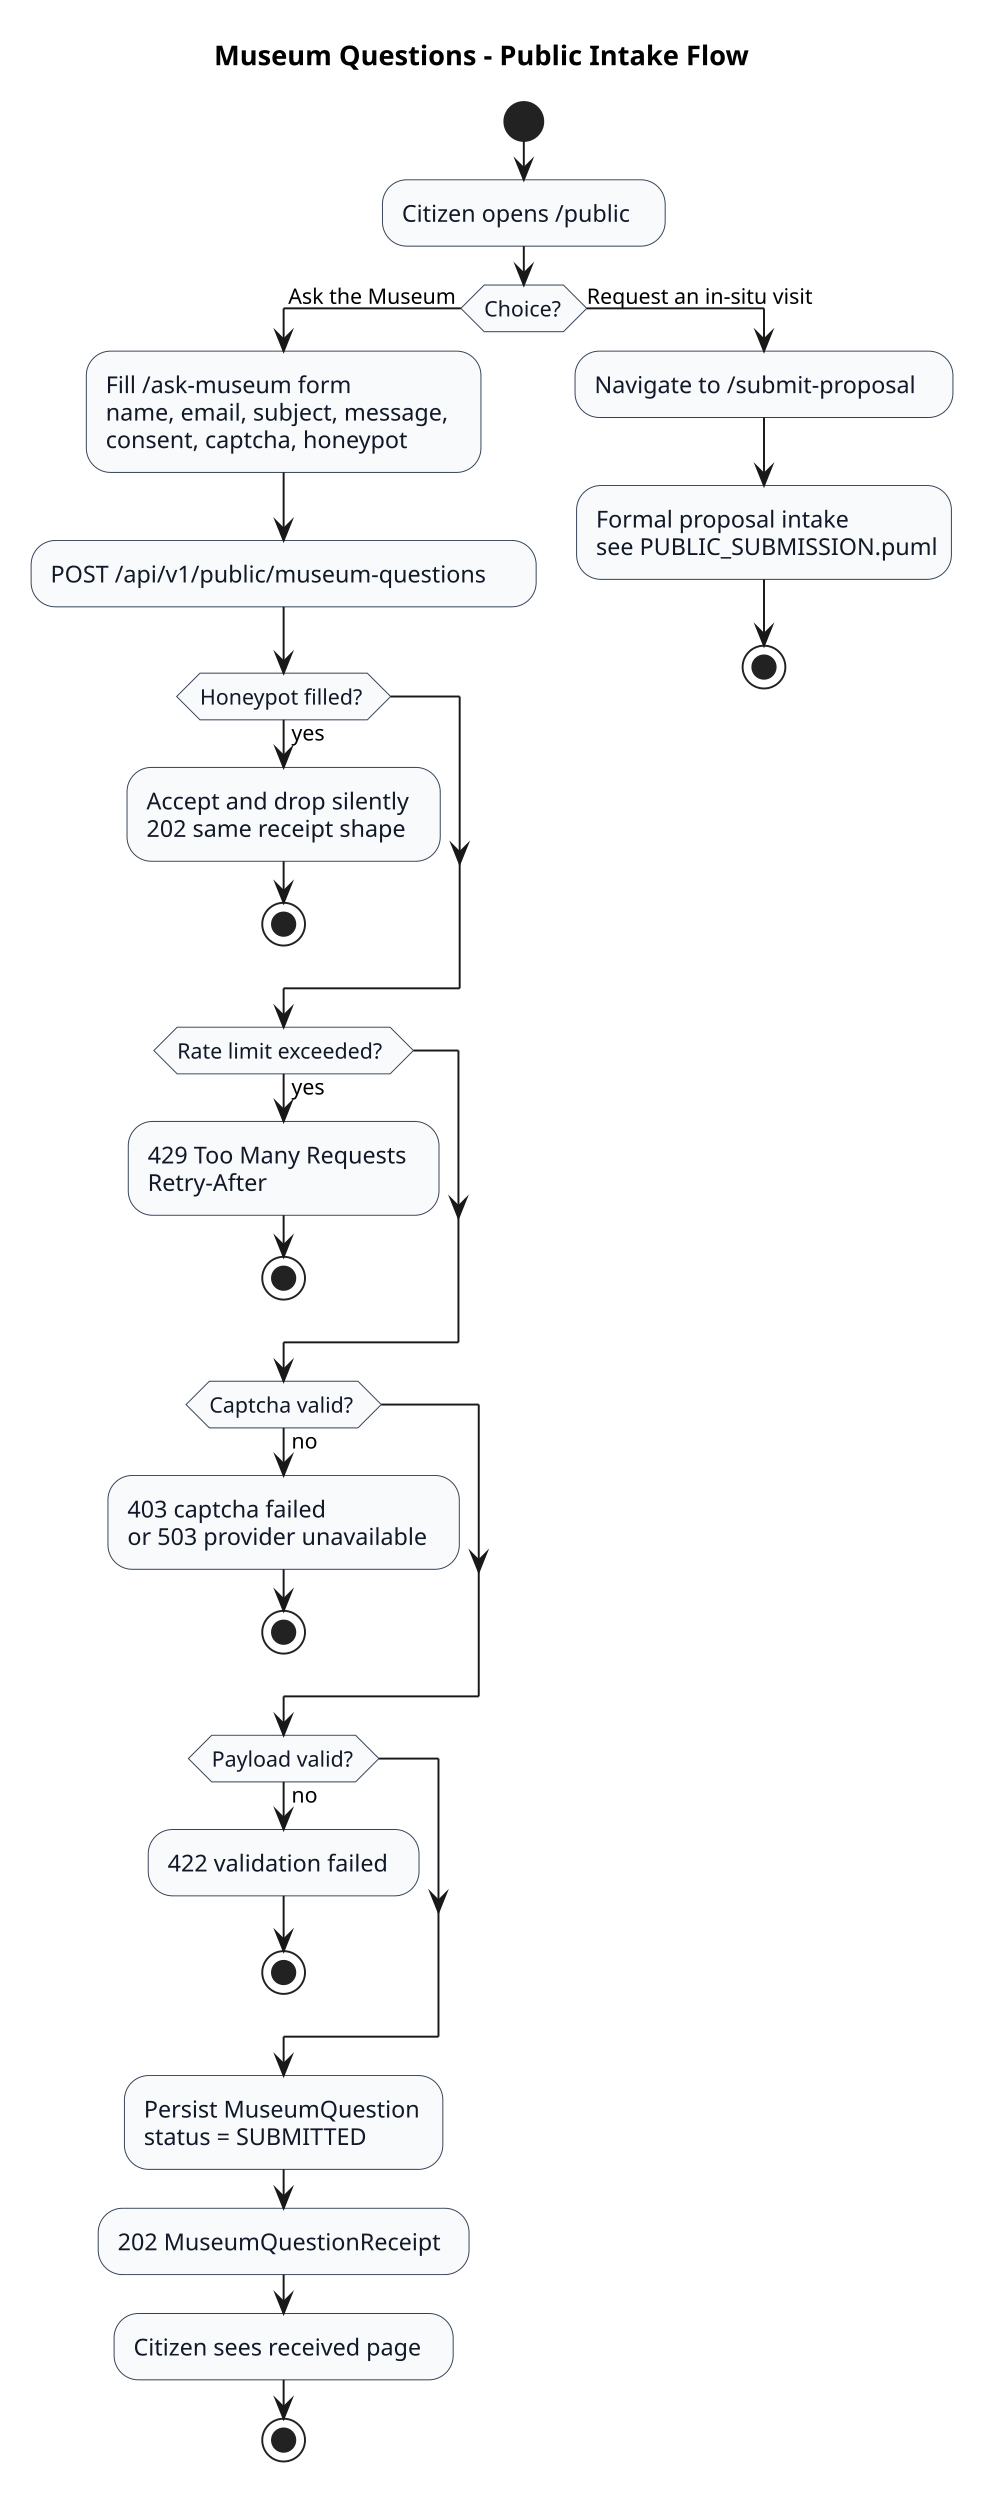
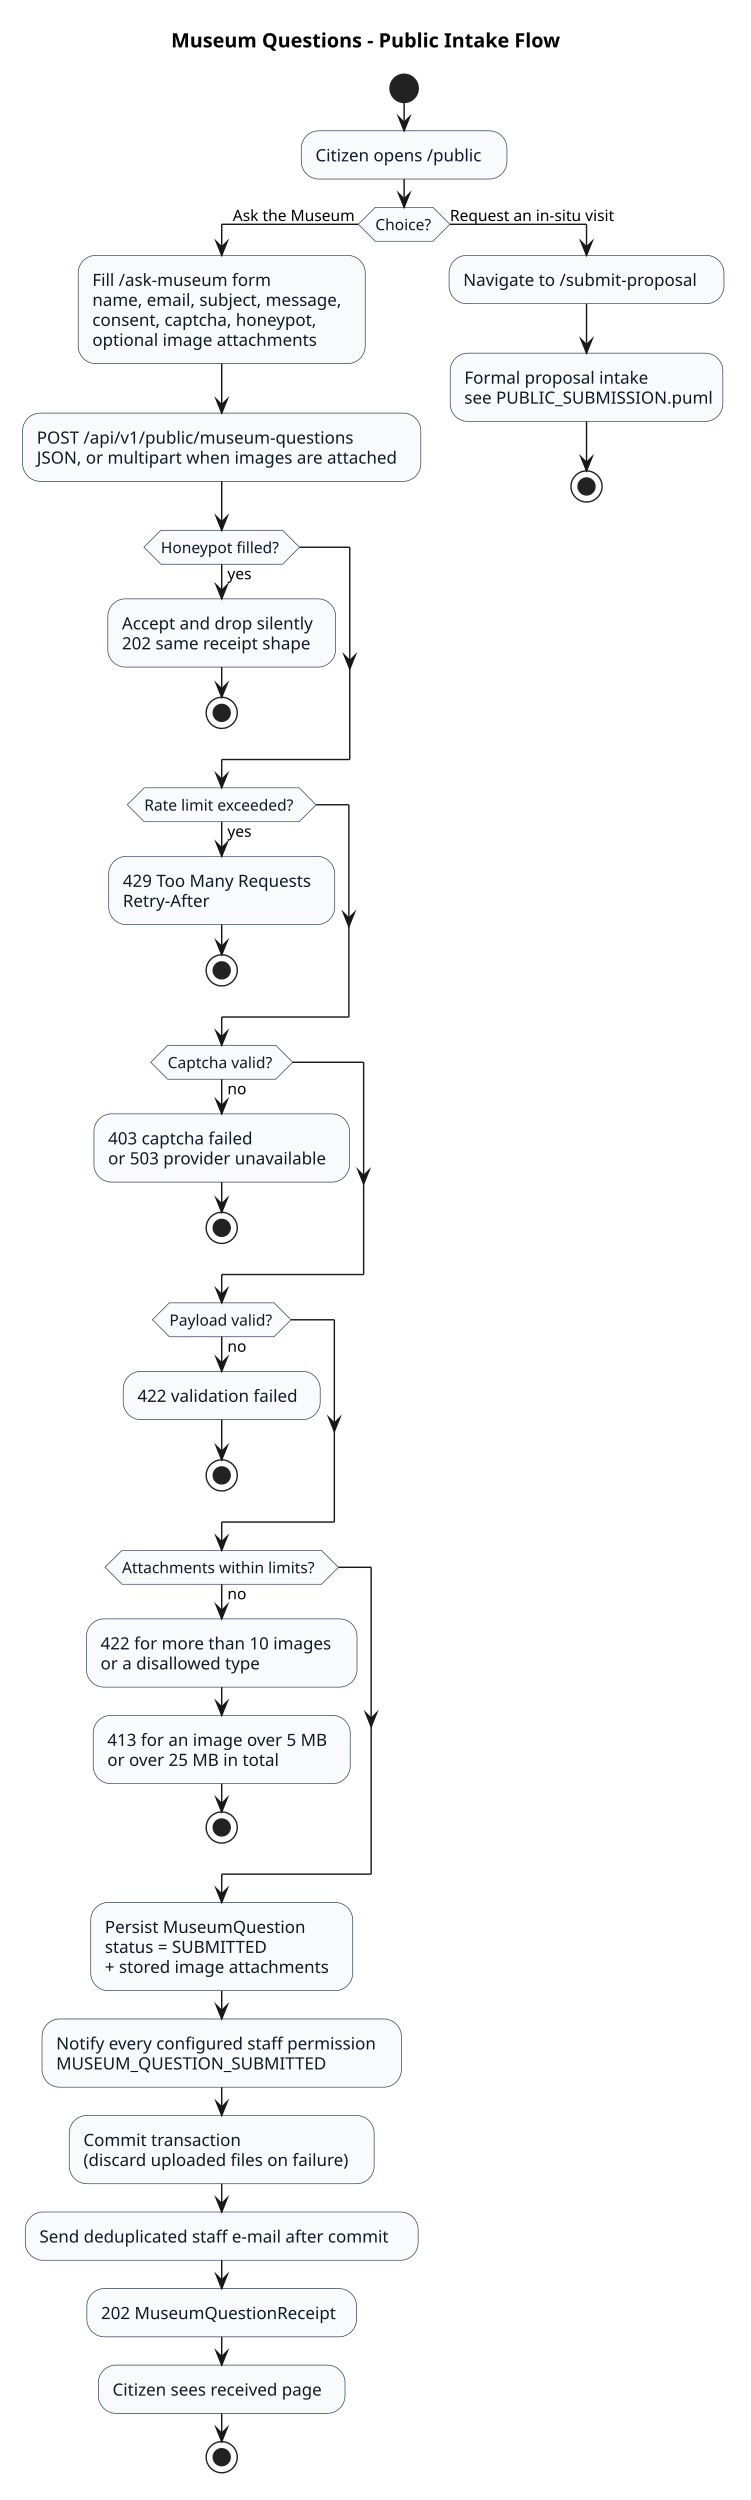
- <svg xmlns="http://www.w3.org/2000/svg" contentStyleType="text/css" data-diagram-type="ACTIVITY" height="1286px" preserveAspectRatio="none" style="width:510px;height:1286px;background:#FFFFFF;" version="1.1" viewBox="0 0 510 1286" width="510px" zoomAndPan="magnify">
+ <svg xmlns="http://www.w3.org/2000/svg" contentStyleType="text/css" data-diagram-type="ACTIVITY" height="1768px" preserveAspectRatio="none" style="width:531px;height:1768px;background:#FFFFFF;" version="1.1" viewBox="0 0 531 1768" width="531px" zoomAndPan="magnify">
  <defs />
  <g>
    <g class="title" data-source-line="1">
-       <text fill="#000000" font-family="sans-serif" font-size="14" font-weight="700" lengthAdjust="spacing" textLength="287.957" x="110.118" y="33.535">Museum Questions - Public Intake Flow</text>
+       <text fill="#000000" font-family="sans-serif" font-size="14" font-weight="700" lengthAdjust="spacing" textLength="287.957" x="121.014" y="33.535">Museum Questions - Public Intake Flow</text>
    </g>
-     <ellipse cx="269.449" cy="62.488" fill="#222222" rx="10" ry="10" style="stroke:#222222;stroke-width:1;" />
-     <rect fill="#F8FAFC" height="34.133" rx="12.5" ry="12.5" style="stroke:#334155;stroke-width:0.5;" width="145.438" x="196.73" y="92.488" />
-     <text fill="#111827" font-family="sans-serif" font-size="12" lengthAdjust="spacing" textLength="125.438" x="206.73" y="114.09">Citizen opens /public</text>
-     <polygon fill="#F8FAFC" points="249.06,146.621,289.837,146.621,301.837,158.621,289.837,170.621,249.06,170.621,237.06,158.621,249.06,146.621" style="stroke:#334155;stroke-width:0.5;stroke-linejoin:miter;stroke-miterlimit:10;" />
-     <text fill="#111827" font-family="sans-serif" font-size="11" lengthAdjust="spacing" textLength="40.777" x="249.06" y="162.778">Choice?</text>
-     <text fill="#000000" font-family="sans-serif" font-size="11" lengthAdjust="spacing" textLength="88.79" x="148.27" y="156.301">Ask the Museum</text>
-     <text fill="#000000" font-family="sans-serif" font-size="11" lengthAdjust="spacing" textLength="123.9" x="301.837" y="156.301">Request an in-situ visit</text>
-     <rect fill="#F8FAFC" height="62.398" rx="12.5" ry="12.5" style="stroke:#334155;stroke-width:0.5;" width="203" x="44.4" y="180.621" />
-     <text fill="#111827" font-family="sans-serif" font-size="12" lengthAdjust="spacing" textLength="135.428" x="54.4" y="202.223">Fill /ask-museum form</text>
-     <text fill="#111827" font-family="sans-serif" font-size="12" lengthAdjust="spacing" textLength="183" x="54.4" y="216.356">name, email, subject, message,</text>
-     <text fill="#111827" font-family="sans-serif" font-size="12" lengthAdjust="spacing" textLength="160.559" x="54.4" y="230.488">consent, captcha, honeypot</text>
-     <rect fill="#F8FAFC" height="34.133" rx="12.5" ry="12.5" style="stroke:#334155;stroke-width:0.5;" width="259.801" x="16" y="278.019" />
-     <text fill="#111827" font-family="sans-serif" font-size="12" lengthAdjust="spacing" textLength="239.801" x="26" y="299.621">POST /api/v1/public/museum-questions</text>
-     <rect fill="#F8FAFC" height="48.266" rx="12.5" ry="12.5" style="stroke:#334155;stroke-width:0.5;" width="161.117" x="65.342" y="394.763" />
-     <text fill="#111827" font-family="sans-serif" font-size="12" lengthAdjust="spacing" textLength="141.117" x="75.342" y="416.364">Accept and drop silently</text>
-     <text fill="#111827" font-family="sans-serif" font-size="12" lengthAdjust="spacing" textLength="139.154" x="75.342" y="430.497">202 same receipt shape</text>
-     <ellipse cx="145.9" cy="475.396" fill="none" rx="11" ry="11" style="stroke:#222222;stroke-width:1;" />
-     <ellipse cx="145.9" cy="475.396" fill="#222222" rx="6" ry="6" style="stroke:#222222;stroke-width:1;" />
-     <polygon fill="#F8FAFC" points="102.854,346.285,188.947,346.285,200.947,358.285,188.947,370.285,102.854,370.285,90.854,358.285,102.854,346.285" style="stroke:#334155;stroke-width:0.5;stroke-linejoin:miter;stroke-miterlimit:10;" />
-     <text fill="#000000" font-family="sans-serif" font-size="11" lengthAdjust="spacing" textLength="17.483" x="149.9" y="380.92">yes</text>
-     <text fill="#111827" font-family="sans-serif" font-size="11" lengthAdjust="spacing" textLength="86.093" x="102.854" y="362.442">Honeypot filled?</text>
-     <rect fill="#F8FAFC" height="48.266" rx="12.5" ry="12.5" style="stroke:#334155;stroke-width:0.5;" width="159.846" x="65.978" y="576.873" />
-     <text fill="#111827" font-family="sans-serif" font-size="12" lengthAdjust="spacing" textLength="139.846" x="75.978" y="598.475">429 Too Many Requests</text>
-     <text fill="#111827" font-family="sans-serif" font-size="12" lengthAdjust="spacing" textLength="65.66" x="75.978" y="612.607">Retry-After</text>
-     <ellipse cx="145.9" cy="657.506" fill="none" rx="11" ry="11" style="stroke:#222222;stroke-width:1;" />
-     <ellipse cx="145.9" cy="657.506" fill="#222222" rx="6" ry="6" style="stroke:#222222;stroke-width:1;" />
-     <polygon fill="#F8FAFC" points="91.131,528.395,200.669,528.395,212.669,540.395,200.669,552.395,91.131,552.395,79.131,540.395,91.131,528.395" style="stroke:#334155;stroke-width:0.5;stroke-linejoin:miter;stroke-miterlimit:10;" />
-     <text fill="#000000" font-family="sans-serif" font-size="11" lengthAdjust="spacing" textLength="17.483" x="149.9" y="563.03">yes</text>
-     <text fill="#111827" font-family="sans-serif" font-size="11" lengthAdjust="spacing" textLength="109.538" x="91.131" y="544.553">Rate limit exceeded?</text>
-     <rect fill="#F8FAFC" height="48.266" rx="12.5" ry="12.5" style="stroke:#334155;stroke-width:0.5;" width="180.728" x="55.536" y="758.983" />
-     <text fill="#111827" font-family="sans-serif" font-size="12" lengthAdjust="spacing" textLength="107.607" x="65.536" y="780.585">403 captcha failed</text>
-     <text fill="#111827" font-family="sans-serif" font-size="12" lengthAdjust="spacing" textLength="160.728" x="65.536" y="794.718">or 503 provider unavailable</text>
-     <ellipse cx="145.9" cy="839.616" fill="none" rx="11" ry="11" style="stroke:#222222;stroke-width:1;" />
-     <ellipse cx="145.9" cy="839.616" fill="#222222" rx="6" ry="6" style="stroke:#222222;stroke-width:1;" />
-     <polygon fill="#F8FAFC" points="107.685,710.506,184.116,710.506,196.116,722.506,184.116,734.506,107.685,734.506,95.685,722.506,107.685,710.506" style="stroke:#334155;stroke-width:0.5;stroke-linejoin:miter;stroke-miterlimit:10;" />
-     <text fill="#000000" font-family="sans-serif" font-size="11" lengthAdjust="spacing" textLength="13.584" x="149.9" y="745.141">no</text>
-     <text fill="#111827" font-family="sans-serif" font-size="11" lengthAdjust="spacing" textLength="76.431" x="107.685" y="726.663">Captcha valid?</text>
-     <rect fill="#F8FAFC" height="34.133" rx="12.5" ry="12.5" style="stroke:#334155;stroke-width:0.5;" width="139.303" x="76.249" y="941.094" />
-     <text fill="#111827" font-family="sans-serif" font-size="12" lengthAdjust="spacing" textLength="119.303" x="86.249" y="962.695">422 validation failed</text>
-     <ellipse cx="145.9" cy="1014.66" fill="none" rx="11" ry="11" style="stroke:#222222;stroke-width:1;" />
-     <ellipse cx="145.9" cy="1014.66" fill="#222222" rx="6" ry="6" style="stroke:#222222;stroke-width:1;" />
-     <polygon fill="#F8FAFC" points="108.896,892.616,182.905,892.616,194.905,904.616,182.905,916.616,108.896,916.616,96.896,904.616,108.896,892.616" style="stroke:#334155;stroke-width:0.5;stroke-linejoin:miter;stroke-miterlimit:10;" />
-     <text fill="#000000" font-family="sans-serif" font-size="11" lengthAdjust="spacing" textLength="13.584" x="149.9" y="927.251">no</text>
-     <text fill="#111827" font-family="sans-serif" font-size="11" lengthAdjust="spacing" textLength="74.008" x="108.896" y="908.773">Payload valid?</text>
-     <rect fill="#F8FAFC" height="48.266" rx="12.5" ry="12.5" style="stroke:#334155;stroke-width:0.5;" width="163.801" x="64" y="1067.66" />
-     <text fill="#111827" font-family="sans-serif" font-size="12" lengthAdjust="spacing" textLength="143.801" x="74" y="1089.262">Persist MuseumQuestion</text>
-     <text fill="#111827" font-family="sans-serif" font-size="12" lengthAdjust="spacing" textLength="118.559" x="74" y="1103.395">status = SUBMITTED</text>
-     <rect fill="#F8FAFC" height="34.133" rx="12.5" ry="12.5" style="stroke:#334155;stroke-width:0.5;" width="190.76" x="50.52" y="1135.926" />
-     <text fill="#111827" font-family="sans-serif" font-size="12" lengthAdjust="spacing" textLength="170.76" x="60.52" y="1157.527">202 MuseumQuestionReceipt</text>
-     <rect fill="#F8FAFC" height="34.133" rx="12.5" ry="12.5" style="stroke:#334155;stroke-width:0.5;" width="174.43" x="58.685" y="1190.059" />
-     <text fill="#111827" font-family="sans-serif" font-size="12" lengthAdjust="spacing" textLength="154.43" x="68.686" y="1211.66">Citizen sees received page</text>
-     <ellipse cx="145.9" cy="1255.191" fill="none" rx="11" ry="11" style="stroke:#222222;stroke-width:1;" />
-     <ellipse cx="145.9" cy="1255.191" fill="#222222" rx="6" ry="6" style="stroke:#222222;stroke-width:1;" />
-     <rect fill="#F8FAFC" height="34.133" rx="12.5" ry="12.5" style="stroke:#334155;stroke-width:0.5;" width="194.393" x="295.801" y="180.621" />
-     <text fill="#111827" font-family="sans-serif" font-size="12" lengthAdjust="spacing" textLength="174.393" x="305.801" y="202.223">Navigate to /submit-proposal</text>
-     <rect fill="#F8FAFC" height="48.266" rx="12.5" ry="12.5" style="stroke:#334155;stroke-width:0.5;" width="192.805" x="296.595" y="249.754" />
-     <text fill="#111827" font-family="sans-serif" font-size="12" lengthAdjust="spacing" textLength="134.309" x="306.595" y="271.356">Formal proposal intake</text>
-     <text fill="#111827" font-family="sans-serif" font-size="12" lengthAdjust="spacing" textLength="172.805" x="306.595" y="285.488">see PUBLIC_SUBMISSION.puml</text>
-     <ellipse cx="392.997" cy="343.152" fill="none" rx="11" ry="11" style="stroke:#222222;stroke-width:1;" />
-     <ellipse cx="392.997" cy="343.152" fill="#222222" rx="6" ry="6" style="stroke:#222222;stroke-width:1;" />
-     <line style="stroke:#181818;stroke-width:1;" x1="269.449" x2="269.449" y1="72.488" y2="92.488" />
-     <polygon fill="#181818" points="265.449,82.488,269.449,92.488,273.449,82.488,269.449,86.488" style="stroke:#181818;stroke-width:1;stroke-linejoin:miter;stroke-miterlimit:10;" />
-     <line style="stroke:#181818;stroke-width:1;" x1="145.9" x2="145.9" y1="243.019" y2="278.019" />
-     <polygon fill="#181818" points="141.9,268.019,145.9,278.019,149.9,268.019,145.9,272.019" style="stroke:#181818;stroke-width:1;stroke-linejoin:miter;stroke-miterlimit:10;" />
-     <line style="stroke:#181818;stroke-width:1;" x1="145.9" x2="145.9" y1="443.028" y2="464.396" />
-     <polygon fill="#181818" points="141.9,454.396,145.9,464.396,149.9,454.396,145.9,458.396" style="stroke:#181818;stroke-width:1;stroke-linejoin:miter;stroke-miterlimit:10;" />
-     <line style="stroke:#181818;stroke-width:1;" x1="145.9" x2="145.9" y1="370.285" y2="394.763" />
-     <polygon fill="#181818" points="141.9,384.763,145.9,394.763,149.9,384.763,145.9,388.763" style="stroke:#181818;stroke-width:1;stroke-linejoin:miter;stroke-miterlimit:10;" />
-     <line style="stroke:#181818;stroke-width:1;" x1="200.947" x2="236.459" y1="358.285" y2="358.285" />
-     <polygon fill="#181818" points="232.459,434.396,236.459,444.396,240.459,434.396,236.459,438.396" style="stroke:#181818;stroke-width:1;stroke-linejoin:miter;stroke-miterlimit:10;" />
-     <line style="stroke:#181818;stroke-width:1;" x1="236.459" x2="236.459" y1="358.285" y2="508.396" />
-     <line style="stroke:#181818;stroke-width:1;" x1="236.459" x2="145.9" y1="508.396" y2="508.396" />
-     <line style="stroke:#181818;stroke-width:1;" x1="145.9" x2="145.9" y1="508.396" y2="528.395" />
-     <polygon fill="#181818" points="141.9,518.395,145.9,528.395,149.9,518.395,145.9,522.395" style="stroke:#181818;stroke-width:1;stroke-linejoin:miter;stroke-miterlimit:10;" />
-     <line style="stroke:#181818;stroke-width:1;" x1="145.9" x2="145.9" y1="312.152" y2="346.285" />
-     <polygon fill="#181818" points="141.9,336.285,145.9,346.285,149.9,336.285,145.9,340.285" style="stroke:#181818;stroke-width:1;stroke-linejoin:miter;stroke-miterlimit:10;" />
-     <line style="stroke:#181818;stroke-width:1;" x1="145.9" x2="145.9" y1="625.139" y2="646.506" />
-     <polygon fill="#181818" points="141.9,636.506,145.9,646.506,149.9,636.506,145.9,640.506" style="stroke:#181818;stroke-width:1;stroke-linejoin:miter;stroke-miterlimit:10;" />
-     <line style="stroke:#181818;stroke-width:1;" x1="145.9" x2="145.9" y1="552.395" y2="576.873" />
-     <polygon fill="#181818" points="141.9,566.873,145.9,576.873,149.9,566.873,145.9,570.873" style="stroke:#181818;stroke-width:1;stroke-linejoin:miter;stroke-miterlimit:10;" />
-     <line style="stroke:#181818;stroke-width:1;" x1="212.669" x2="235.823" y1="540.395" y2="540.395" />
-     <polygon fill="#181818" points="231.823,616.506,235.823,626.506,239.823,616.506,235.823,620.506" style="stroke:#181818;stroke-width:1;stroke-linejoin:miter;stroke-miterlimit:10;" />
-     <line style="stroke:#181818;stroke-width:1;" x1="235.823" x2="235.823" y1="540.395" y2="690.506" />
-     <line style="stroke:#181818;stroke-width:1;" x1="235.823" x2="145.9" y1="690.506" y2="690.506" />
-     <line style="stroke:#181818;stroke-width:1;" x1="145.9" x2="145.9" y1="690.506" y2="710.506" />
-     <polygon fill="#181818" points="141.9,700.506,145.9,710.506,149.9,700.506,145.9,704.506" style="stroke:#181818;stroke-width:1;stroke-linejoin:miter;stroke-miterlimit:10;" />
-     <line style="stroke:#181818;stroke-width:1;" x1="145.9" x2="145.9" y1="807.249" y2="828.616" />
-     <polygon fill="#181818" points="141.9,818.616,145.9,828.616,149.9,818.616,145.9,822.616" style="stroke:#181818;stroke-width:1;stroke-linejoin:miter;stroke-miterlimit:10;" />
-     <line style="stroke:#181818;stroke-width:1;" x1="145.9" x2="145.9" y1="734.506" y2="758.983" />
-     <polygon fill="#181818" points="141.9,748.983,145.9,758.983,149.9,748.983,145.9,752.983" style="stroke:#181818;stroke-width:1;stroke-linejoin:miter;stroke-miterlimit:10;" />
-     <line style="stroke:#181818;stroke-width:1;" x1="196.116" x2="246.265" y1="722.506" y2="722.506" />
-     <polygon fill="#181818" points="242.265,798.616,246.265,808.616,250.265,798.616,246.265,802.616" style="stroke:#181818;stroke-width:1;stroke-linejoin:miter;stroke-miterlimit:10;" />
-     <line style="stroke:#181818;stroke-width:1;" x1="246.265" x2="246.265" y1="722.506" y2="872.616" />
-     <line style="stroke:#181818;stroke-width:1;" x1="246.265" x2="145.9" y1="872.616" y2="872.616" />
-     <line style="stroke:#181818;stroke-width:1;" x1="145.9" x2="145.9" y1="872.616" y2="892.616" />
-     <polygon fill="#181818" points="141.9,882.616,145.9,892.616,149.9,882.616,145.9,886.616" style="stroke:#181818;stroke-width:1;stroke-linejoin:miter;stroke-miterlimit:10;" />
-     <line style="stroke:#181818;stroke-width:1;" x1="145.9" x2="145.9" y1="975.227" y2="1003.66" />
-     <polygon fill="#181818" points="141.9,993.66,145.9,1003.66,149.9,993.66,145.9,997.66" style="stroke:#181818;stroke-width:1;stroke-linejoin:miter;stroke-miterlimit:10;" />
-     <line style="stroke:#181818;stroke-width:1;" x1="145.9" x2="145.9" y1="916.616" y2="941.094" />
-     <polygon fill="#181818" points="141.9,931.094,145.9,941.094,149.9,931.094,145.9,935.094" style="stroke:#181818;stroke-width:1;stroke-linejoin:miter;stroke-miterlimit:10;" />
-     <line style="stroke:#181818;stroke-width:1;" x1="194.905" x2="225.552" y1="904.616" y2="904.616" />
-     <polygon fill="#181818" points="221.552,973.66,225.552,983.66,229.552,973.66,225.552,977.66" style="stroke:#181818;stroke-width:1;stroke-linejoin:miter;stroke-miterlimit:10;" />
-     <line style="stroke:#181818;stroke-width:1;" x1="225.552" x2="225.552" y1="904.616" y2="1047.66" />
-     <line style="stroke:#181818;stroke-width:1;" x1="225.552" x2="145.9" y1="1047.66" y2="1047.66" />
-     <line style="stroke:#181818;stroke-width:1;" x1="145.9" x2="145.9" y1="1047.66" y2="1067.66" />
-     <polygon fill="#181818" points="141.9,1057.66,145.9,1067.66,149.9,1057.66,145.9,1061.66" style="stroke:#181818;stroke-width:1;stroke-linejoin:miter;stroke-miterlimit:10;" />
-     <line style="stroke:#181818;stroke-width:1;" x1="145.9" x2="145.9" y1="1115.926" y2="1135.926" />
-     <polygon fill="#181818" points="141.9,1125.926,145.9,1135.926,149.9,1125.926,145.9,1129.926" style="stroke:#181818;stroke-width:1;stroke-linejoin:miter;stroke-miterlimit:10;" />
-     <line style="stroke:#181818;stroke-width:1;" x1="145.9" x2="145.9" y1="1170.059" y2="1190.059" />
-     <polygon fill="#181818" points="141.9,1180.059,145.9,1190.059,149.9,1180.059,145.9,1184.059" style="stroke:#181818;stroke-width:1;stroke-linejoin:miter;stroke-miterlimit:10;" />
-     <line style="stroke:#181818;stroke-width:1;" x1="145.9" x2="145.9" y1="1224.191" y2="1244.191" />
-     <polygon fill="#181818" points="141.9,1234.191,145.9,1244.191,149.9,1234.191,145.9,1238.191" style="stroke:#181818;stroke-width:1;stroke-linejoin:miter;stroke-miterlimit:10;" />
-     <line style="stroke:#181818;stroke-width:1;" x1="392.997" x2="392.997" y1="214.754" y2="249.754" />
-     <polygon fill="#181818" points="388.997,239.754,392.997,249.754,396.997,239.754,392.997,243.754" style="stroke:#181818;stroke-width:1;stroke-linejoin:miter;stroke-miterlimit:10;" />
-     <line style="stroke:#181818;stroke-width:1;" x1="392.997" x2="392.997" y1="298.019" y2="332.152" />
-     <polygon fill="#181818" points="388.997,322.152,392.997,332.152,396.997,322.152,392.997,326.152" style="stroke:#181818;stroke-width:1;stroke-linejoin:miter;stroke-miterlimit:10;" />
-     <line style="stroke:#181818;stroke-width:1;" x1="237.06" x2="145.9" y1="158.621" y2="158.621" />
-     <line style="stroke:#181818;stroke-width:1;" x1="145.9" x2="145.9" y1="158.621" y2="180.621" />
-     <polygon fill="#181818" points="141.9,170.621,145.9,180.621,149.9,170.621,145.9,174.621" style="stroke:#181818;stroke-width:1;stroke-linejoin:miter;stroke-miterlimit:10;" />
-     <line style="stroke:#181818;stroke-width:1;" x1="301.837" x2="392.997" y1="158.621" y2="158.621" />
-     <line style="stroke:#181818;stroke-width:1;" x1="392.997" x2="392.997" y1="158.621" y2="180.621" />
-     <polygon fill="#181818" points="388.997,170.621,392.997,180.621,396.997,170.621,392.997,174.621" style="stroke:#181818;stroke-width:1;stroke-linejoin:miter;stroke-miterlimit:10;" />
-     <line style="stroke:#181818;stroke-width:1;" x1="269.449" x2="269.449" y1="126.621" y2="146.621" />
-     <polygon fill="#181818" points="265.449,136.621,269.449,146.621,273.449,136.621,269.449,140.621" style="stroke:#181818;stroke-width:1;stroke-linejoin:miter;stroke-miterlimit:10;" />
+     <ellipse cx="285.792" cy="62.488" fill="#222222" rx="10" ry="10" style="stroke:#222222;stroke-width:1;" />
+     <rect fill="#F8FAFC" height="34.133" rx="12.5" ry="12.5" style="stroke:#334155;stroke-width:0.5;" width="145.438" x="213.073" y="92.488" />
+     <text fill="#111827" font-family="sans-serif" font-size="12" lengthAdjust="spacing" textLength="125.438" x="223.073" y="114.09">Citizen opens /public</text>
+     <polygon fill="#F8FAFC" points="265.403,146.621,306.181,146.621,318.181,158.621,306.181,170.621,265.403,170.621,253.403,158.621,265.403,146.621" style="stroke:#334155;stroke-width:0.5;stroke-linejoin:miter;stroke-miterlimit:10;" />
+     <text fill="#111827" font-family="sans-serif" font-size="11" lengthAdjust="spacing" textLength="40.777" x="265.403" y="162.778">Choice?</text>
+     <text fill="#000000" font-family="sans-serif" font-size="11" lengthAdjust="spacing" textLength="88.79" x="164.614" y="156.301">Ask the Museum</text>
+     <text fill="#000000" font-family="sans-serif" font-size="11" lengthAdjust="spacing" textLength="123.9" x="318.181" y="156.301">Request an in-situ visit</text>
+     <rect fill="#F8FAFC" height="76.531" rx="12.5" ry="12.5" style="stroke:#334155;stroke-width:0.5;" width="203" x="55.296" y="180.621" />
+     <text fill="#111827" font-family="sans-serif" font-size="12" lengthAdjust="spacing" textLength="135.428" x="65.296" y="202.223">Fill /ask-museum form</text>
+     <text fill="#111827" font-family="sans-serif" font-size="12" lengthAdjust="spacing" textLength="183" x="65.296" y="216.356">name, email, subject, message,</text>
+     <text fill="#111827" font-family="sans-serif" font-size="12" lengthAdjust="spacing" textLength="164.356" x="65.296" y="230.488">consent, captcha, honeypot,</text>
+     <text fill="#111827" font-family="sans-serif" font-size="12" lengthAdjust="spacing" textLength="162.621" x="65.296" y="244.621">optional image attachments</text>
+     <rect fill="#F8FAFC" height="48.266" rx="12.5" ry="12.5" style="stroke:#334155;stroke-width:0.5;" width="281.592" x="16" y="292.152" />
+     <text fill="#111827" font-family="sans-serif" font-size="12" lengthAdjust="spacing" textLength="239.801" x="26" y="313.754">POST /api/v1/public/museum-questions</text>
+     <text fill="#111827" font-family="sans-serif" font-size="12" lengthAdjust="spacing" textLength="261.592" x="26" y="327.887">JSON, or multipart when images are attached</text>
+     <rect fill="#F8FAFC" height="48.266" rx="12.5" ry="12.5" style="stroke:#334155;stroke-width:0.5;" width="161.117" x="76.237" y="423.497" />
+     <text fill="#111827" font-family="sans-serif" font-size="12" lengthAdjust="spacing" textLength="141.117" x="86.237" y="445.099">Accept and drop silently</text>
+     <text fill="#111827" font-family="sans-serif" font-size="12" lengthAdjust="spacing" textLength="139.154" x="86.237" y="459.231">202 same receipt shape</text>
+     <ellipse cx="156.796" cy="504.13" fill="none" rx="11" ry="11" style="stroke:#222222;stroke-width:1;" />
+     <ellipse cx="156.796" cy="504.13" fill="#222222" rx="6" ry="6" style="stroke:#222222;stroke-width:1;" />
+     <polygon fill="#F8FAFC" points="113.749,375.019,199.843,375.019,211.843,387.019,199.843,399.019,113.749,399.019,101.749,387.019,113.749,375.019" style="stroke:#334155;stroke-width:0.5;stroke-linejoin:miter;stroke-miterlimit:10;" />
+     <text fill="#000000" font-family="sans-serif" font-size="11" lengthAdjust="spacing" textLength="17.483" x="160.796" y="409.654">yes</text>
+     <text fill="#111827" font-family="sans-serif" font-size="11" lengthAdjust="spacing" textLength="86.093" x="113.749" y="391.177">Honeypot filled?</text>
+     <rect fill="#F8FAFC" height="48.266" rx="12.5" ry="12.5" style="stroke:#334155;stroke-width:0.5;" width="159.846" x="76.873" y="605.607" />
+     <text fill="#111827" font-family="sans-serif" font-size="12" lengthAdjust="spacing" textLength="139.846" x="86.873" y="627.209">429 Too Many Requests</text>
+     <text fill="#111827" font-family="sans-serif" font-size="12" lengthAdjust="spacing" textLength="65.66" x="86.873" y="641.342">Retry-After</text>
+     <ellipse cx="156.796" cy="686.24" fill="none" rx="11" ry="11" style="stroke:#222222;stroke-width:1;" />
+     <ellipse cx="156.796" cy="686.24" fill="#222222" rx="6" ry="6" style="stroke:#222222;stroke-width:1;" />
+     <polygon fill="#F8FAFC" points="102.027,557.13,211.565,557.13,223.565,569.13,211.565,581.13,102.027,581.13,90.027,569.13,102.027,557.13" style="stroke:#334155;stroke-width:0.5;stroke-linejoin:miter;stroke-miterlimit:10;" />
+     <text fill="#000000" font-family="sans-serif" font-size="11" lengthAdjust="spacing" textLength="17.483" x="160.796" y="591.765">yes</text>
+     <text fill="#111827" font-family="sans-serif" font-size="11" lengthAdjust="spacing" textLength="109.538" x="102.027" y="573.287">Rate limit exceeded?</text>
+     <rect fill="#F8FAFC" height="48.266" rx="12.5" ry="12.5" style="stroke:#334155;stroke-width:0.5;" width="180.728" x="66.432" y="787.718" />
+     <text fill="#111827" font-family="sans-serif" font-size="12" lengthAdjust="spacing" textLength="107.607" x="76.432" y="809.319">403 captcha failed</text>
+     <text fill="#111827" font-family="sans-serif" font-size="12" lengthAdjust="spacing" textLength="160.728" x="76.432" y="823.452">or 503 provider unavailable</text>
+     <ellipse cx="156.796" cy="868.351" fill="none" rx="11" ry="11" style="stroke:#222222;stroke-width:1;" />
+     <ellipse cx="156.796" cy="868.351" fill="#222222" rx="6" ry="6" style="stroke:#222222;stroke-width:1;" />
+     <polygon fill="#F8FAFC" points="118.581,739.24,195.011,739.24,207.011,751.24,195.011,763.24,118.581,763.24,106.581,751.24,118.581,739.24" style="stroke:#334155;stroke-width:0.5;stroke-linejoin:miter;stroke-miterlimit:10;" />
+     <text fill="#000000" font-family="sans-serif" font-size="11" lengthAdjust="spacing" textLength="13.584" x="160.796" y="773.875">no</text>
+     <text fill="#111827" font-family="sans-serif" font-size="11" lengthAdjust="spacing" textLength="76.431" x="118.581" y="755.398">Captcha valid?</text>
+     <rect fill="#F8FAFC" height="34.133" rx="12.5" ry="12.5" style="stroke:#334155;stroke-width:0.5;" width="139.303" x="87.144" y="969.828" />
+     <text fill="#111827" font-family="sans-serif" font-size="12" lengthAdjust="spacing" textLength="119.303" x="97.144" y="991.43">422 validation failed</text>
+     <ellipse cx="156.796" cy="1043.395" fill="none" rx="11" ry="11" style="stroke:#222222;stroke-width:1;" />
+     <ellipse cx="156.796" cy="1043.395" fill="#222222" rx="6" ry="6" style="stroke:#222222;stroke-width:1;" />
+     <polygon fill="#F8FAFC" points="119.792,921.351,193.8,921.351,205.8,933.351,193.8,945.351,119.792,945.351,107.792,933.351,119.792,921.351" style="stroke:#334155;stroke-width:0.5;stroke-linejoin:miter;stroke-miterlimit:10;" />
+     <text fill="#000000" font-family="sans-serif" font-size="11" lengthAdjust="spacing" textLength="13.584" x="160.796" y="955.985">no</text>
+     <text fill="#111827" font-family="sans-serif" font-size="11" lengthAdjust="spacing" textLength="74.008" x="119.792" y="937.508">Payload valid?</text>
+     <rect fill="#F8FAFC" height="48.266" rx="12.5" ry="12.5" style="stroke:#334155;stroke-width:0.5;" width="191.381" x="61.105" y="1144.872" />
+     <text fill="#111827" font-family="sans-serif" font-size="12" lengthAdjust="spacing" textLength="171.381" x="71.106" y="1166.474">422 for more than 10 images</text>
+     <text fill="#111827" font-family="sans-serif" font-size="12" lengthAdjust="spacing" textLength="116.853" x="71.106" y="1180.606">or a disallowed type</text>
+     <rect fill="#F8FAFC" height="48.266" rx="12.5" ry="12.5" style="stroke:#334155;stroke-width:0.5;" width="181.783" x="65.904" y="1213.138" />
+     <text fill="#111827" font-family="sans-serif" font-size="12" lengthAdjust="spacing" textLength="161.783" x="75.904" y="1234.739">413 for an image over 5 MB</text>
+     <text fill="#111827" font-family="sans-serif" font-size="12" lengthAdjust="spacing" textLength="126.217" x="75.904" y="1248.872">or over 25 MB in total</text>
+     <ellipse cx="156.796" cy="1292.403" fill="none" rx="11" ry="11" style="stroke:#222222;stroke-width:1;" />
+     <ellipse cx="156.796" cy="1292.403" fill="#222222" rx="6" ry="6" style="stroke:#222222;stroke-width:1;" />
+     <polygon fill="#F8FAFC" points="86.279,1096.395,227.313,1096.395,239.313,1108.395,227.313,1120.395,86.279,1120.395,74.279,1108.395,86.279,1096.395" style="stroke:#334155;stroke-width:0.5;stroke-linejoin:miter;stroke-miterlimit:10;" />
+     <text fill="#000000" font-family="sans-serif" font-size="11" lengthAdjust="spacing" textLength="13.584" x="160.796" y="1131.029">no</text>
+     <text fill="#111827" font-family="sans-serif" font-size="11" lengthAdjust="spacing" textLength="141.034" x="86.279" y="1112.552">Attachments within limits?</text>
+     <rect fill="#F8FAFC" height="62.398" rx="12.5" ry="12.5" style="stroke:#334155;stroke-width:0.5;" width="185.287" x="64.152" y="1345.403" />
+     <text fill="#111827" font-family="sans-serif" font-size="12" lengthAdjust="spacing" textLength="143.801" x="74.152" y="1367.005">Persist MuseumQuestion</text>
+     <text fill="#111827" font-family="sans-serif" font-size="12" lengthAdjust="spacing" textLength="118.559" x="74.152" y="1381.138">status = SUBMITTED</text>
+     <text fill="#111827" font-family="sans-serif" font-size="12" lengthAdjust="spacing" textLength="165.287" x="74.152" y="1395.271">+ stored image attachments</text>
+     <rect fill="#F8FAFC" height="48.266" rx="12.5" ry="12.5" style="stroke:#334155;stroke-width:0.5;" width="254.147" x="29.723" y="1427.802" />
+     <text fill="#111827" font-family="sans-serif" font-size="12" lengthAdjust="spacing" textLength="234.147" x="39.723" y="1449.403">Notify every configured staff permission</text>
+     <text fill="#111827" font-family="sans-serif" font-size="12" lengthAdjust="spacing" textLength="188.244" x="39.723" y="1463.536">MUSEUM_QUESTION_SUBMITTED</text>
+     <rect fill="#F8FAFC" height="48.266" rx="12.5" ry="12.5" style="stroke:#334155;stroke-width:0.5;" width="215.615" x="48.988" y="1496.067" />
+     <text fill="#111827" font-family="sans-serif" font-size="12" lengthAdjust="spacing" textLength="114.973" x="58.988" y="1517.669">Commit transaction</text>
+     <text fill="#111827" font-family="sans-serif" font-size="12" lengthAdjust="spacing" textLength="195.615" x="58.988" y="1531.802">(discard uploaded files on failure)</text>
+     <rect fill="#F8FAFC" height="34.133" rx="12.5" ry="12.5" style="stroke:#334155;stroke-width:0.5;" width="277.818" x="17.887" y="1564.333" />
+     <text fill="#111827" font-family="sans-serif" font-size="12" lengthAdjust="spacing" textLength="257.818" x="27.887" y="1585.935">Send deduplicated staff e-mail after commit</text>
+     <rect fill="#F8FAFC" height="34.133" rx="12.5" ry="12.5" style="stroke:#334155;stroke-width:0.5;" width="190.76" x="61.416" y="1618.466" />
+     <text fill="#111827" font-family="sans-serif" font-size="12" lengthAdjust="spacing" textLength="170.76" x="71.416" y="1640.067">202 MuseumQuestionReceipt</text>
+     <rect fill="#F8FAFC" height="34.133" rx="12.5" ry="12.5" style="stroke:#334155;stroke-width:0.5;" width="174.43" x="69.581" y="1672.599" />
+     <text fill="#111827" font-family="sans-serif" font-size="12" lengthAdjust="spacing" textLength="154.43" x="79.581" y="1694.2">Citizen sees received page</text>
+     <ellipse cx="156.796" cy="1737.731" fill="none" rx="11" ry="11" style="stroke:#222222;stroke-width:1;" />
+     <ellipse cx="156.796" cy="1737.731" fill="#222222" rx="6" ry="6" style="stroke:#222222;stroke-width:1;" />
+     <rect fill="#F8FAFC" height="34.133" rx="12.5" ry="12.5" style="stroke:#334155;stroke-width:0.5;" width="194.393" x="317.592" y="180.621" />
+     <text fill="#111827" font-family="sans-serif" font-size="12" lengthAdjust="spacing" textLength="174.393" x="327.592" y="202.223">Navigate to /submit-proposal</text>
+     <rect fill="#F8FAFC" height="48.266" rx="12.5" ry="12.5" style="stroke:#334155;stroke-width:0.5;" width="192.805" x="318.386" y="249.754" />
+     <text fill="#111827" font-family="sans-serif" font-size="12" lengthAdjust="spacing" textLength="134.309" x="328.386" y="271.356">Formal proposal intake</text>
+     <text fill="#111827" font-family="sans-serif" font-size="12" lengthAdjust="spacing" textLength="172.805" x="328.386" y="285.488">see PUBLIC_SUBMISSION.puml</text>
+     <ellipse cx="414.788" cy="344.019" fill="none" rx="11" ry="11" style="stroke:#222222;stroke-width:1;" />
+     <ellipse cx="414.788" cy="344.019" fill="#222222" rx="6" ry="6" style="stroke:#222222;stroke-width:1;" />
+     <line style="stroke:#181818;stroke-width:1;" x1="285.792" x2="285.792" y1="72.488" y2="92.488" />
+     <polygon fill="#181818" points="281.792,82.488,285.792,92.488,289.792,82.488,285.792,86.488" style="stroke:#181818;stroke-width:1;stroke-linejoin:miter;stroke-miterlimit:10;" />
+     <line style="stroke:#181818;stroke-width:1;" x1="156.796" x2="156.796" y1="257.152" y2="292.152" />
+     <polygon fill="#181818" points="152.796,282.152,156.796,292.152,160.796,282.152,156.796,286.152" style="stroke:#181818;stroke-width:1;stroke-linejoin:miter;stroke-miterlimit:10;" />
+     <line style="stroke:#181818;stroke-width:1;" x1="156.796" x2="156.796" y1="471.763" y2="493.13" />
+     <polygon fill="#181818" points="152.796,483.13,156.796,493.13,160.796,483.13,156.796,487.13" style="stroke:#181818;stroke-width:1;stroke-linejoin:miter;stroke-miterlimit:10;" />
+     <line style="stroke:#181818;stroke-width:1;" x1="156.796" x2="156.796" y1="399.019" y2="423.497" />
+     <polygon fill="#181818" points="152.796,413.497,156.796,423.497,160.796,413.497,156.796,417.497" style="stroke:#181818;stroke-width:1;stroke-linejoin:miter;stroke-miterlimit:10;" />
+     <line style="stroke:#181818;stroke-width:1;" x1="211.843" x2="247.355" y1="387.019" y2="387.019" />
+     <polygon fill="#181818" points="243.355,463.13,247.355,473.13,251.355,463.13,247.355,467.13" style="stroke:#181818;stroke-width:1;stroke-linejoin:miter;stroke-miterlimit:10;" />
+     <line style="stroke:#181818;stroke-width:1;" x1="247.355" x2="247.355" y1="387.019" y2="537.13" />
+     <line style="stroke:#181818;stroke-width:1;" x1="247.355" x2="156.796" y1="537.13" y2="537.13" />
+     <line style="stroke:#181818;stroke-width:1;" x1="156.796" x2="156.796" y1="537.13" y2="557.13" />
+     <polygon fill="#181818" points="152.796,547.13,156.796,557.13,160.796,547.13,156.796,551.13" style="stroke:#181818;stroke-width:1;stroke-linejoin:miter;stroke-miterlimit:10;" />
+     <line style="stroke:#181818;stroke-width:1;" x1="156.796" x2="156.796" y1="340.418" y2="375.019" />
+     <polygon fill="#181818" points="152.796,365.019,156.796,375.019,160.796,365.019,156.796,369.019" style="stroke:#181818;stroke-width:1;stroke-linejoin:miter;stroke-miterlimit:10;" />
+     <line style="stroke:#181818;stroke-width:1;" x1="156.796" x2="156.796" y1="653.873" y2="675.24" />
+     <polygon fill="#181818" points="152.796,665.24,156.796,675.24,160.796,665.24,156.796,669.24" style="stroke:#181818;stroke-width:1;stroke-linejoin:miter;stroke-miterlimit:10;" />
+     <line style="stroke:#181818;stroke-width:1;" x1="156.796" x2="156.796" y1="581.13" y2="605.607" />
+     <polygon fill="#181818" points="152.796,595.607,156.796,605.607,160.796,595.607,156.796,599.607" style="stroke:#181818;stroke-width:1;stroke-linejoin:miter;stroke-miterlimit:10;" />
+     <line style="stroke:#181818;stroke-width:1;" x1="223.565" x2="246.719" y1="569.13" y2="569.13" />
+     <polygon fill="#181818" points="242.719,645.24,246.719,655.24,250.719,645.24,246.719,649.24" style="stroke:#181818;stroke-width:1;stroke-linejoin:miter;stroke-miterlimit:10;" />
+     <line style="stroke:#181818;stroke-width:1;" x1="246.719" x2="246.719" y1="569.13" y2="719.24" />
+     <line style="stroke:#181818;stroke-width:1;" x1="246.719" x2="156.796" y1="719.24" y2="719.24" />
+     <line style="stroke:#181818;stroke-width:1;" x1="156.796" x2="156.796" y1="719.24" y2="739.24" />
+     <polygon fill="#181818" points="152.796,729.24,156.796,739.24,160.796,729.24,156.796,733.24" style="stroke:#181818;stroke-width:1;stroke-linejoin:miter;stroke-miterlimit:10;" />
+     <line style="stroke:#181818;stroke-width:1;" x1="156.796" x2="156.796" y1="835.983" y2="857.351" />
+     <polygon fill="#181818" points="152.796,847.351,156.796,857.351,160.796,847.351,156.796,851.351" style="stroke:#181818;stroke-width:1;stroke-linejoin:miter;stroke-miterlimit:10;" />
+     <line style="stroke:#181818;stroke-width:1;" x1="156.796" x2="156.796" y1="763.24" y2="787.718" />
+     <polygon fill="#181818" points="152.796,777.718,156.796,787.718,160.796,777.718,156.796,781.718" style="stroke:#181818;stroke-width:1;stroke-linejoin:miter;stroke-miterlimit:10;" />
+     <line style="stroke:#181818;stroke-width:1;" x1="207.011" x2="257.16" y1="751.24" y2="751.24" />
+     <polygon fill="#181818" points="253.16,827.351,257.16,837.351,261.16,827.351,257.16,831.351" style="stroke:#181818;stroke-width:1;stroke-linejoin:miter;stroke-miterlimit:10;" />
+     <line style="stroke:#181818;stroke-width:1;" x1="257.16" x2="257.16" y1="751.24" y2="901.351" />
+     <line style="stroke:#181818;stroke-width:1;" x1="257.16" x2="156.796" y1="901.351" y2="901.351" />
+     <line style="stroke:#181818;stroke-width:1;" x1="156.796" x2="156.796" y1="901.351" y2="921.351" />
+     <polygon fill="#181818" points="152.796,911.351,156.796,921.351,160.796,911.351,156.796,915.351" style="stroke:#181818;stroke-width:1;stroke-linejoin:miter;stroke-miterlimit:10;" />
+     <line style="stroke:#181818;stroke-width:1;" x1="156.796" x2="156.796" y1="1003.961" y2="1032.395" />
+     <polygon fill="#181818" points="152.796,1022.394,156.796,1032.395,160.796,1022.394,156.796,1026.395" style="stroke:#181818;stroke-width:1;stroke-linejoin:miter;stroke-miterlimit:10;" />
+     <line style="stroke:#181818;stroke-width:1;" x1="156.796" x2="156.796" y1="945.351" y2="969.828" />
+     <polygon fill="#181818" points="152.796,959.828,156.796,969.828,160.796,959.828,156.796,963.828" style="stroke:#181818;stroke-width:1;stroke-linejoin:miter;stroke-miterlimit:10;" />
+     <line style="stroke:#181818;stroke-width:1;" x1="205.8" x2="236.447" y1="933.351" y2="933.351" />
+     <polygon fill="#181818" points="232.447,1002.394,236.447,1012.394,240.447,1002.394,236.447,1006.394" style="stroke:#181818;stroke-width:1;stroke-linejoin:miter;stroke-miterlimit:10;" />
+     <line style="stroke:#181818;stroke-width:1;" x1="236.447" x2="236.447" y1="933.351" y2="1076.395" />
+     <line style="stroke:#181818;stroke-width:1;" x1="236.447" x2="156.796" y1="1076.395" y2="1076.395" />
+     <line style="stroke:#181818;stroke-width:1;" x1="156.796" x2="156.796" y1="1076.395" y2="1096.395" />
+     <polygon fill="#181818" points="152.796,1086.395,156.796,1096.395,160.796,1086.395,156.796,1090.395" style="stroke:#181818;stroke-width:1;stroke-linejoin:miter;stroke-miterlimit:10;" />
+     <line style="stroke:#181818;stroke-width:1;" x1="156.796" x2="156.796" y1="1193.138" y2="1213.138" />
+     <polygon fill="#181818" points="152.796,1203.138,156.796,1213.138,160.796,1203.138,156.796,1207.138" style="stroke:#181818;stroke-width:1;stroke-linejoin:miter;stroke-miterlimit:10;" />
+     <line style="stroke:#181818;stroke-width:1;" x1="156.796" x2="156.796" y1="1261.403" y2="1281.403" />
+     <polygon fill="#181818" points="152.796,1271.403,156.796,1281.403,160.796,1271.403,156.796,1275.403" style="stroke:#181818;stroke-width:1;stroke-linejoin:miter;stroke-miterlimit:10;" />
+     <line style="stroke:#181818;stroke-width:1;" x1="156.796" x2="156.796" y1="1120.395" y2="1144.872" />
+     <polygon fill="#181818" points="152.796,1134.872,156.796,1144.872,160.796,1134.872,156.796,1138.872" style="stroke:#181818;stroke-width:1;stroke-linejoin:miter;stroke-miterlimit:10;" />
+     <line style="stroke:#181818;stroke-width:1;" x1="239.313" x2="262.486" y1="1108.395" y2="1108.395" />
+     <polygon fill="#181818" points="258.486,1211.138,262.486,1221.138,266.486,1211.138,262.486,1215.138" style="stroke:#181818;stroke-width:1;stroke-linejoin:miter;stroke-miterlimit:10;" />
+     <line style="stroke:#181818;stroke-width:1;" x1="262.486" x2="262.486" y1="1108.395" y2="1325.403" />
+     <line style="stroke:#181818;stroke-width:1;" x1="262.486" x2="156.796" y1="1325.403" y2="1325.403" />
+     <line style="stroke:#181818;stroke-width:1;" x1="156.796" x2="156.796" y1="1325.403" y2="1345.403" />
+     <polygon fill="#181818" points="152.796,1335.403,156.796,1345.403,160.796,1335.403,156.796,1339.403" style="stroke:#181818;stroke-width:1;stroke-linejoin:miter;stroke-miterlimit:10;" />
+     <line style="stroke:#181818;stroke-width:1;" x1="156.796" x2="156.796" y1="1407.802" y2="1427.802" />
+     <polygon fill="#181818" points="152.796,1417.802,156.796,1427.802,160.796,1417.802,156.796,1421.802" style="stroke:#181818;stroke-width:1;stroke-linejoin:miter;stroke-miterlimit:10;" />
+     <line style="stroke:#181818;stroke-width:1;" x1="156.796" x2="156.796" y1="1476.067" y2="1496.067" />
+     <polygon fill="#181818" points="152.796,1486.067,156.796,1496.067,160.796,1486.067,156.796,1490.067" style="stroke:#181818;stroke-width:1;stroke-linejoin:miter;stroke-miterlimit:10;" />
+     <line style="stroke:#181818;stroke-width:1;" x1="156.796" x2="156.796" y1="1544.333" y2="1564.333" />
+     <polygon fill="#181818" points="152.796,1554.333,156.796,1564.333,160.796,1554.333,156.796,1558.333" style="stroke:#181818;stroke-width:1;stroke-linejoin:miter;stroke-miterlimit:10;" />
+     <line style="stroke:#181818;stroke-width:1;" x1="156.796" x2="156.796" y1="1598.466" y2="1618.466" />
+     <polygon fill="#181818" points="152.796,1608.466,156.796,1618.466,160.796,1608.466,156.796,1612.466" style="stroke:#181818;stroke-width:1;stroke-linejoin:miter;stroke-miterlimit:10;" />
+     <line style="stroke:#181818;stroke-width:1;" x1="156.796" x2="156.796" y1="1652.599" y2="1672.599" />
+     <polygon fill="#181818" points="152.796,1662.599,156.796,1672.599,160.796,1662.599,156.796,1666.599" style="stroke:#181818;stroke-width:1;stroke-linejoin:miter;stroke-miterlimit:10;" />
+     <line style="stroke:#181818;stroke-width:1;" x1="156.796" x2="156.796" y1="1706.731" y2="1726.731" />
+     <polygon fill="#181818" points="152.796,1716.731,156.796,1726.731,160.796,1716.731,156.796,1720.731" style="stroke:#181818;stroke-width:1;stroke-linejoin:miter;stroke-miterlimit:10;" />
+     <line style="stroke:#181818;stroke-width:1;" x1="414.788" x2="414.788" y1="214.754" y2="249.754" />
+     <polygon fill="#181818" points="410.788,239.754,414.788,249.754,418.788,239.754,414.788,243.754" style="stroke:#181818;stroke-width:1;stroke-linejoin:miter;stroke-miterlimit:10;" />
+     <line style="stroke:#181818;stroke-width:1;" x1="414.788" x2="414.788" y1="298.019" y2="333.019" />
+     <polygon fill="#181818" points="410.788,323.019,414.788,333.019,418.788,323.019,414.788,327.019" style="stroke:#181818;stroke-width:1;stroke-linejoin:miter;stroke-miterlimit:10;" />
+     <line style="stroke:#181818;stroke-width:1;" x1="253.403" x2="156.796" y1="158.621" y2="158.621" />
+     <line style="stroke:#181818;stroke-width:1;" x1="156.796" x2="156.796" y1="158.621" y2="180.621" />
+     <polygon fill="#181818" points="152.796,170.621,156.796,180.621,160.796,170.621,156.796,174.621" style="stroke:#181818;stroke-width:1;stroke-linejoin:miter;stroke-miterlimit:10;" />
+     <line style="stroke:#181818;stroke-width:1;" x1="318.181" x2="414.788" y1="158.621" y2="158.621" />
+     <line style="stroke:#181818;stroke-width:1;" x1="414.788" x2="414.788" y1="158.621" y2="180.621" />
+     <polygon fill="#181818" points="410.788,170.621,414.788,180.621,418.788,170.621,414.788,174.621" style="stroke:#181818;stroke-width:1;stroke-linejoin:miter;stroke-miterlimit:10;" />
+     <line style="stroke:#181818;stroke-width:1;" x1="285.792" x2="285.792" y1="126.621" y2="146.621" />
+     <polygon fill="#181818" points="281.792,136.621,285.792,146.621,289.792,136.621,285.792,140.621" style="stroke:#181818;stroke-width:1;stroke-linejoin:miter;stroke-miterlimit:10;" />
  </g>
</svg>
